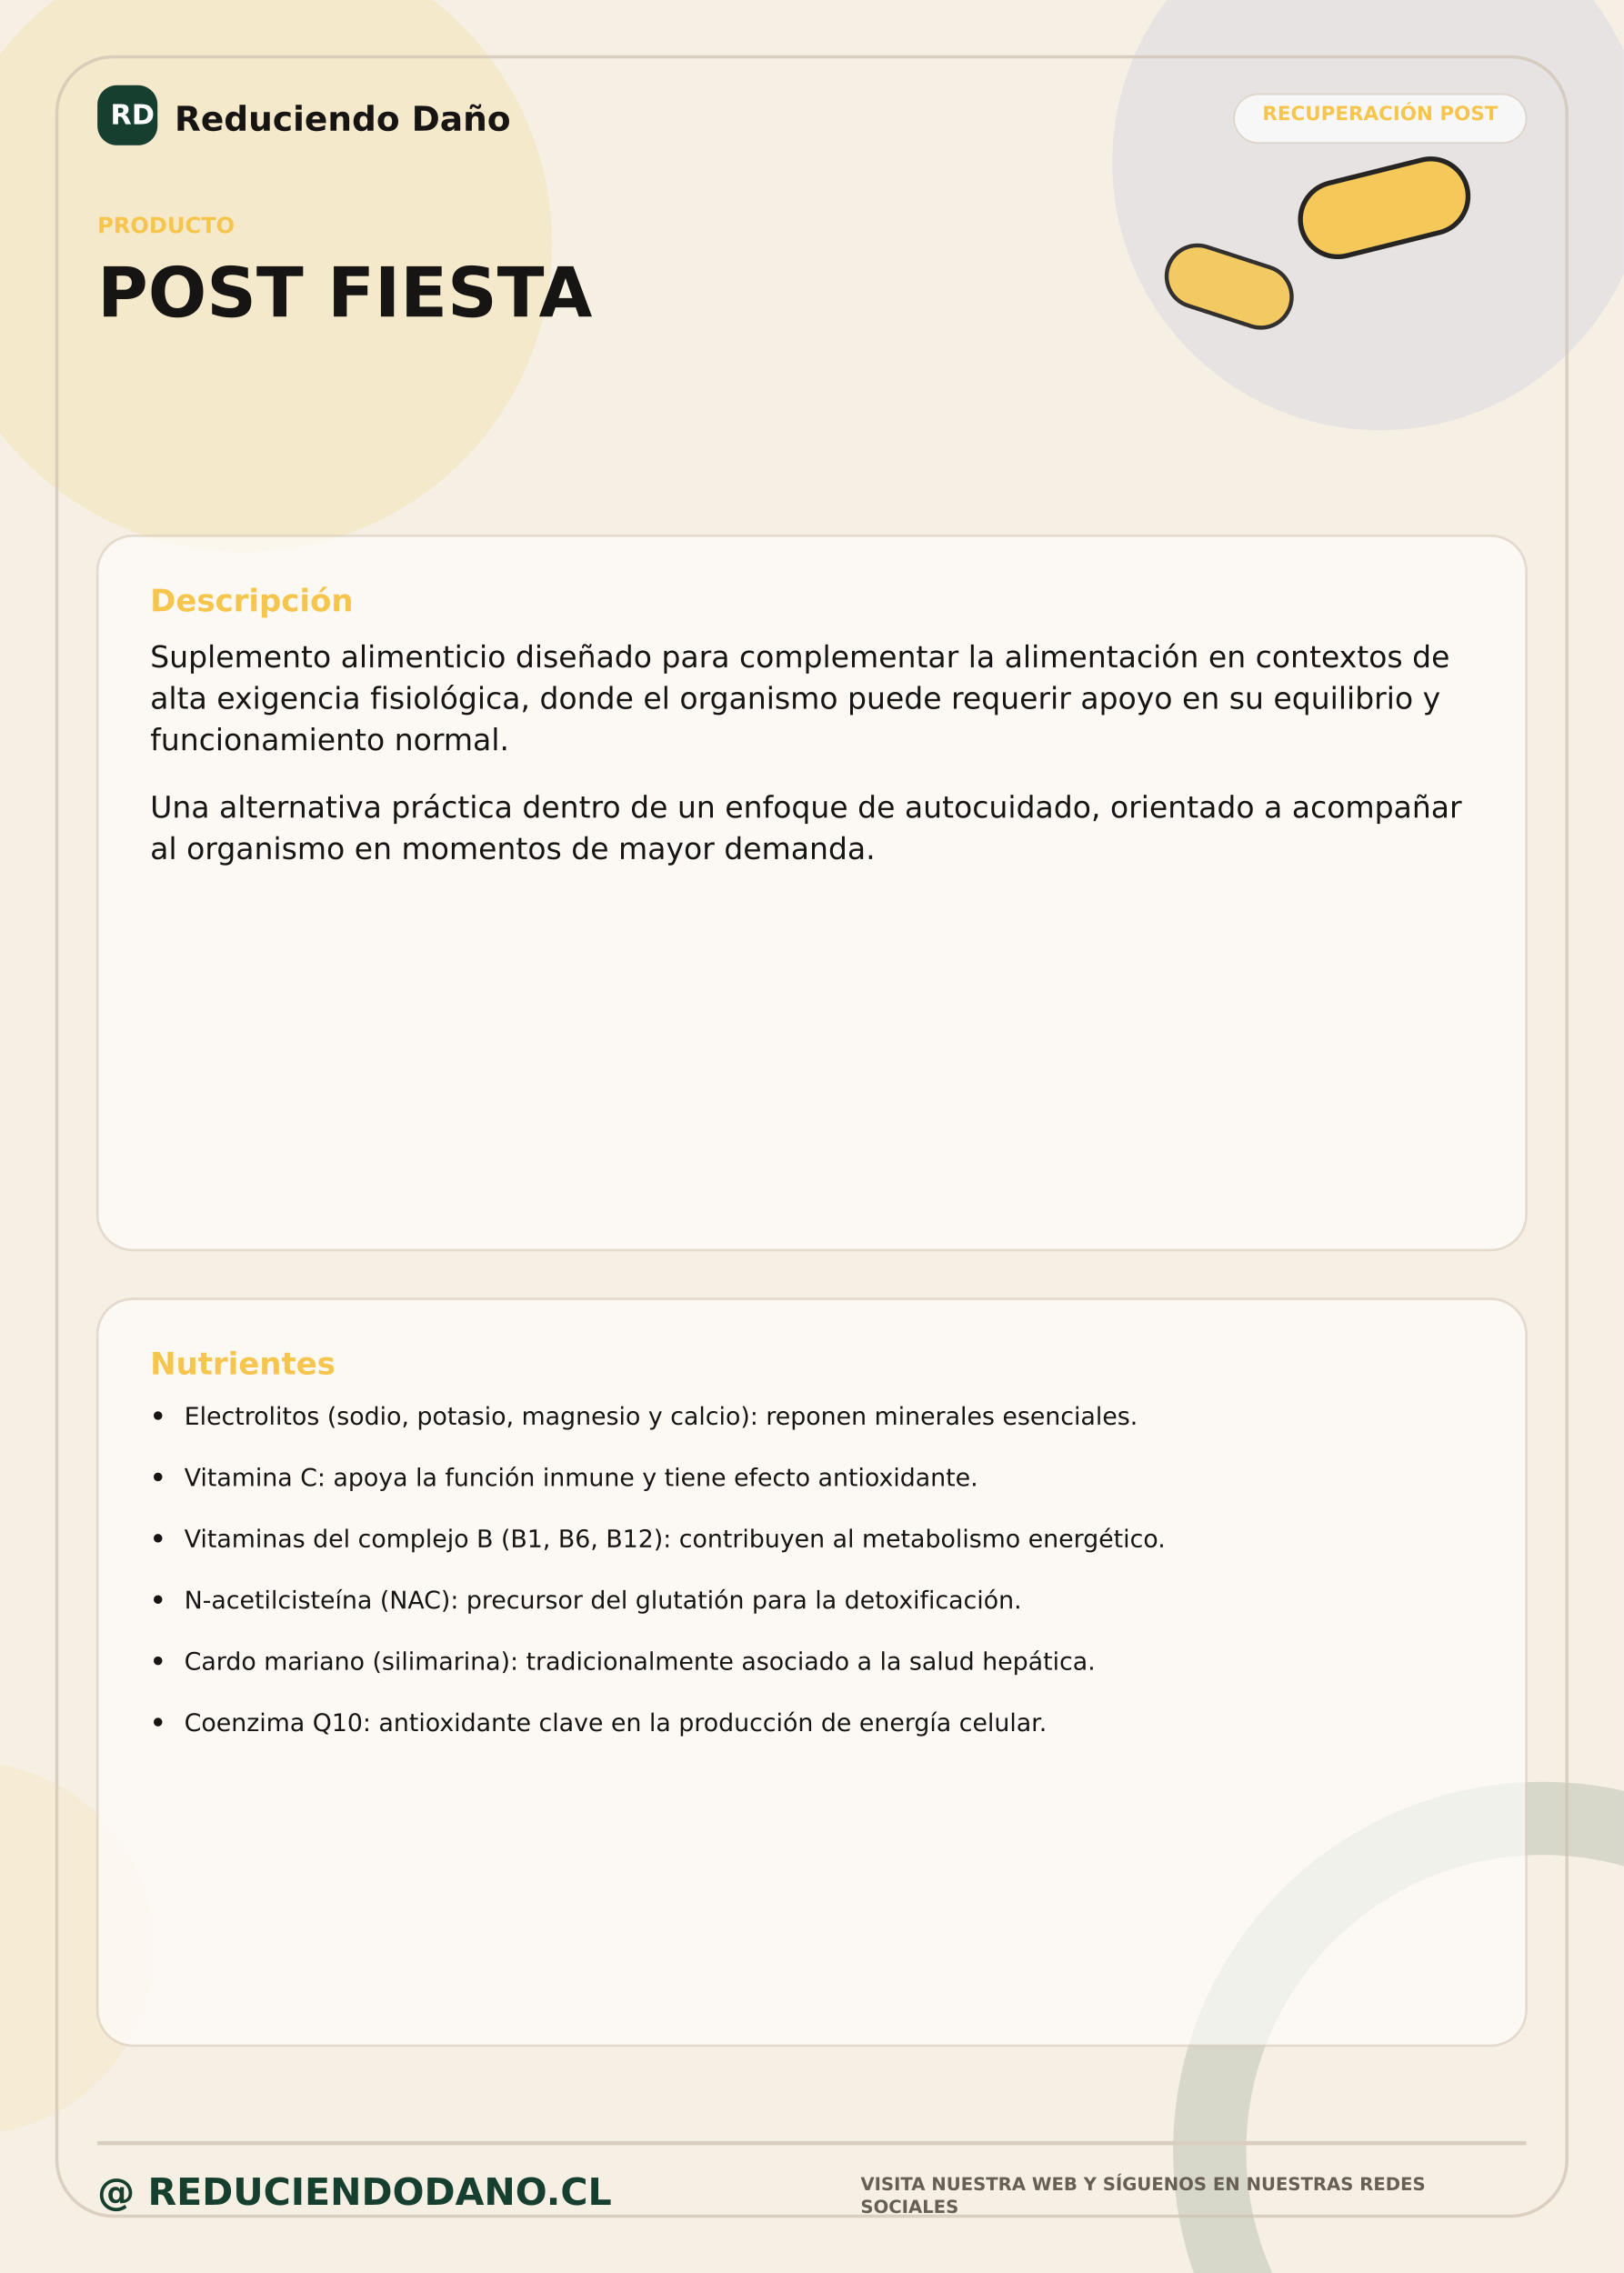
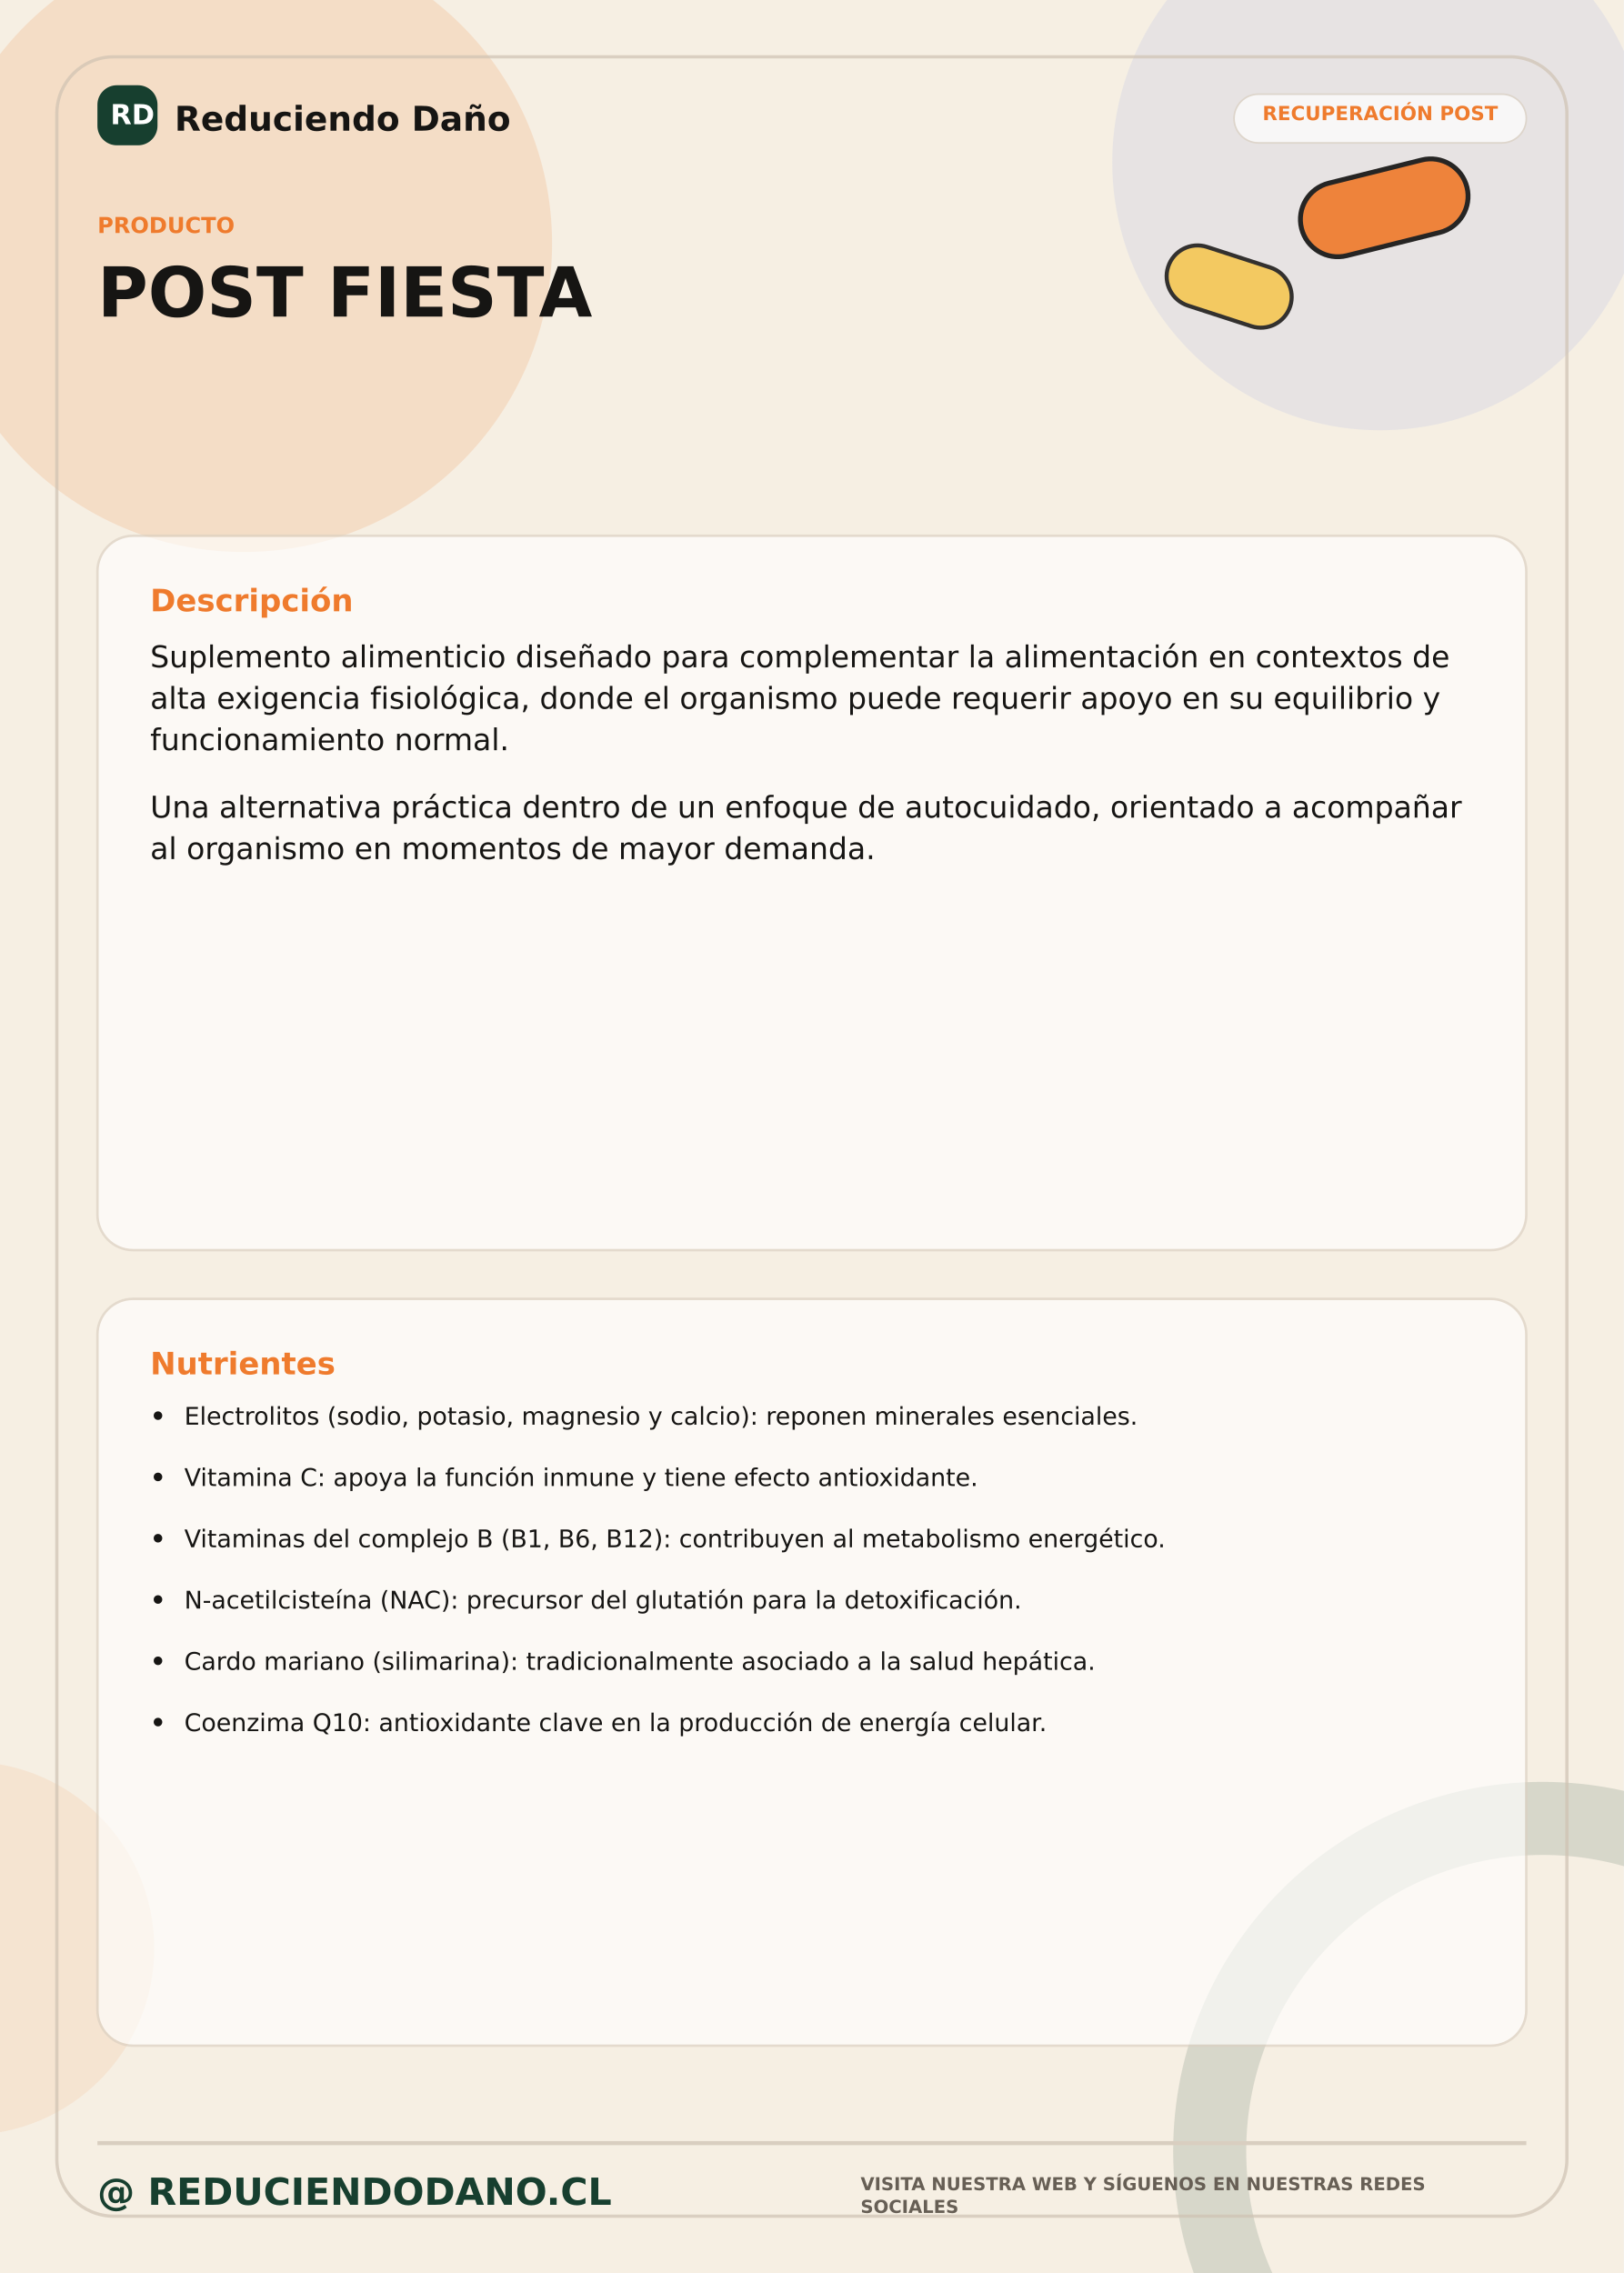
<svg xmlns="http://www.w3.org/2000/svg" width="2000px" height="2800px" viewBox="0 0 2000 2800">
  <g id="fondo_editable">
    <rect x="0" y="0" width="2000" height="2800" rx="0" fill="#F6EFE3" />
-     <circle cx="300" cy="300" r="380" fill="#F5C54D" opacity=".16" />
+     <circle cx="300" cy="300" r="380" fill="#EF7B2D" opacity=".16" />
    <circle cx="1700" cy="200" r="330" fill="#315EE8" opacity=".08" />
    <circle cx="1900" cy="2650" r="410" fill="none" stroke="#173F2F" stroke-width="90" opacity=".14" />
-     <circle cx="-40" cy="2400" r="230" fill="#F5C54D" opacity=".10" />
+     <circle cx="-40" cy="2400" r="230" fill="#EF7B2D" opacity=".10" />
  </g>
  <g id="marco_y_decoracion_editable">
    <rect x="70" y="70" width="1860" height="2660" rx="70" fill="none" stroke="#CFC2B2" stroke-width="4" opacity=".7" />
-     <rect x="1600" y="210" width="210" height="92" rx="46" fill="#F5C54D" stroke="#161513" stroke-width="6" transform="rotate(-14 1705 256)" opacity=".92" />
+     <rect x="1600" y="210" width="210" height="92" rx="46" fill="#EF7B2D" stroke="#161513" stroke-width="6" transform="rotate(-14 1705 256)" opacity=".92" />
    <rect x="1435" y="315" width="158" height="76" rx="38" fill="#F5C54D" stroke="#161513" stroke-width="5" transform="rotate(18 1514 353)" opacity=".86" />
  </g>
  <g id="header_marca">
    <rect x="120" y="105" width="74" height="74" rx="24" fill="#173F2F" />
    <text class="txt" x="136" y="153" fill="#FFFFFF" font-family="DejaVu Sans, Arial, Helvetica, sans-serif" font-size="34" font-weight="700">RD</text>
    <text class="txt" x="215" y="161" fill="#161513" font-family="DejaVu Sans, Arial, Helvetica, sans-serif" font-size="42" font-weight="700">Reduciendo Daño</text>
    <rect x="1520" y="116" width="360" height="60" rx="30" fill="#FFFFFF" stroke="#D9CEC0" stroke-width="2" opacity=".7" />
-     <text class="txt" x="1555" y="148" fill="#F5C54D" font-family="DejaVu Sans, Arial, Helvetica, sans-serif" font-size="24" font-weight="700">RECUPERACIÓN POST</text>
+     <text class="txt" x="1555" y="148" fill="#EF7B2D" font-family="DejaVu Sans, Arial, Helvetica, sans-serif" font-size="24" font-weight="700">RECUPERACIÓN POST</text>
  </g>
  <g id="titulo">
-     <text class="txt" x="120" y="287" fill="#F5C54D" font-family="DejaVu Sans, Arial, Helvetica, sans-serif" font-size="27" font-weight="700">PRODUCTO</text>
+     <text class="txt" x="120" y="287" fill="#EF7B2D" font-family="DejaVu Sans, Arial, Helvetica, sans-serif" font-size="27" font-weight="700">PRODUCTO</text>
    <text class="txt" x="120" y="390" fill="#161513" font-family="DejaVu Sans, Arial, Helvetica, sans-serif" font-size="85" font-weight="700">POST FIESTA</text>
  </g>
  <g id="cajas_editables">
    <rect x="120" y="660" width="1760" height="880" rx="44" fill="#FFFFFF" stroke="#D9CEC0" stroke-width="3" opacity=".64" />
    <rect x="120" y="1600" width="1760" height="920" rx="44" fill="#FFFFFF" stroke="#D9CEC0" stroke-width="3" opacity=".64" />
  </g>
  <g id="contenido_texto">
-     <text class="txt" x="185" y="753" fill="#F5C54D" font-family="DejaVu Sans, Arial, Helvetica, sans-serif" font-size="38" font-weight="700">Descripción</text>
+     <text class="txt" x="185" y="753" fill="#EF7B2D" font-family="DejaVu Sans, Arial, Helvetica, sans-serif" font-size="38" font-weight="700">Descripción</text>
    <text class="txt" x="185" y="822" fill="#161513" font-family="DejaVu Sans, Arial, Helvetica, sans-serif" font-size="37" font-weight="400">Suplemento alimenticio diseñado para complementar la alimentación en contextos de</text>
    <text class="txt" x="185" y="873.06" fill="#161513" font-family="DejaVu Sans, Arial, Helvetica, sans-serif" font-size="37" font-weight="400">alta exigencia fisiológica, donde el organismo puede requerir apoyo en su equilibrio y</text>
    <text class="txt" x="185" y="924.12" fill="#161513" font-family="DejaVu Sans, Arial, Helvetica, sans-serif" font-size="37" font-weight="400">funcionamiento normal.</text>
    <text class="txt" x="185" y="1007.18" fill="#161513" font-family="DejaVu Sans, Arial, Helvetica, sans-serif" font-size="37" font-weight="400">Una alternativa práctica dentro de un enfoque de autocuidado, orientado a acompañar</text>
    <text class="txt" x="185" y="1058.24" fill="#161513" font-family="DejaVu Sans, Arial, Helvetica, sans-serif" font-size="37" font-weight="400">al organismo en momentos de mayor demanda.</text>
-     <text class="txt" x="185" y="1693" fill="#F5C54D" font-family="DejaVu Sans, Arial, Helvetica, sans-serif" font-size="38" font-weight="700">Nutrientes</text>
+     <text class="txt" x="185" y="1693" fill="#EF7B2D" font-family="DejaVu Sans, Arial, Helvetica, sans-serif" font-size="38" font-weight="700">Nutrientes</text>
    <text x="185" y="1755" fill="#161513" font-family="DejaVu Sans, Arial, Helvetica, sans-serif" font-size="30" font-weight="700">•</text>
    <text class="txt" x="227" y="1755" fill="#161513" font-family="DejaVu Sans, Arial, Helvetica, sans-serif" font-size="30" font-weight="400">Electrolitos (sodio, potasio, magnesio y calcio): reponen minerales esenciales.</text>
    <text x="185" y="1830.5" fill="#161513" font-family="DejaVu Sans, Arial, Helvetica, sans-serif" font-size="30" font-weight="700">•</text>
    <text class="txt" x="227" y="1830.5" fill="#161513" font-family="DejaVu Sans, Arial, Helvetica, sans-serif" font-size="30" font-weight="400">Vitamina C: apoya la función inmune y tiene efecto antioxidante.</text>
    <text x="185" y="1906.0" fill="#161513" font-family="DejaVu Sans, Arial, Helvetica, sans-serif" font-size="30" font-weight="700">•</text>
    <text class="txt" x="227" y="1906.0" fill="#161513" font-family="DejaVu Sans, Arial, Helvetica, sans-serif" font-size="30" font-weight="400">Vitaminas del complejo B (B1, B6, B12): contribuyen al metabolismo energético.</text>
    <text x="185" y="1981.5" fill="#161513" font-family="DejaVu Sans, Arial, Helvetica, sans-serif" font-size="30" font-weight="700">•</text>
    <text class="txt" x="227" y="1981.5" fill="#161513" font-family="DejaVu Sans, Arial, Helvetica, sans-serif" font-size="30" font-weight="400">N-acetilcisteína (NAC): precursor del glutatión para la detoxificación.</text>
    <text x="185" y="2057.0" fill="#161513" font-family="DejaVu Sans, Arial, Helvetica, sans-serif" font-size="30" font-weight="700">•</text>
    <text class="txt" x="227" y="2057.0" fill="#161513" font-family="DejaVu Sans, Arial, Helvetica, sans-serif" font-size="30" font-weight="400">Cardo mariano (silimarina): tradicionalmente asociado a la salud hepática.</text>
    <text x="185" y="2132.5" fill="#161513" font-family="DejaVu Sans, Arial, Helvetica, sans-serif" font-size="30" font-weight="700">•</text>
    <text class="txt" x="227" y="2132.5" fill="#161513" font-family="DejaVu Sans, Arial, Helvetica, sans-serif" font-size="30" font-weight="400">Coenzima Q10: antioxidante clave en la producción de energía celular.</text>
  </g>
  <g id="footer">
    <line x1="120" y1="2640" x2="1880" y2="2640" stroke="#D9CEC0" stroke-width="5" />
    <text class="txt" x="120" y="2716" fill="#173F2F" font-family="DejaVu Sans, Arial, Helvetica, sans-serif" font-size="46" font-weight="700">@ REDUCIENDODANO.CL</text>
    <text class="txt" x="1060" y="2698" fill="#675F55" font-family="DejaVu Sans, Arial, Helvetica, sans-serif" font-size="22" font-weight="700">VISITA NUESTRA WEB Y SÍGUENOS EN NUESTRAS REDES</text>
    <text class="txt" x="1060" y="2726" fill="#675F55" font-family="DejaVu Sans, Arial, Helvetica, sans-serif" font-size="22" font-weight="700">SOCIALES</text>
  </g>
</svg>
